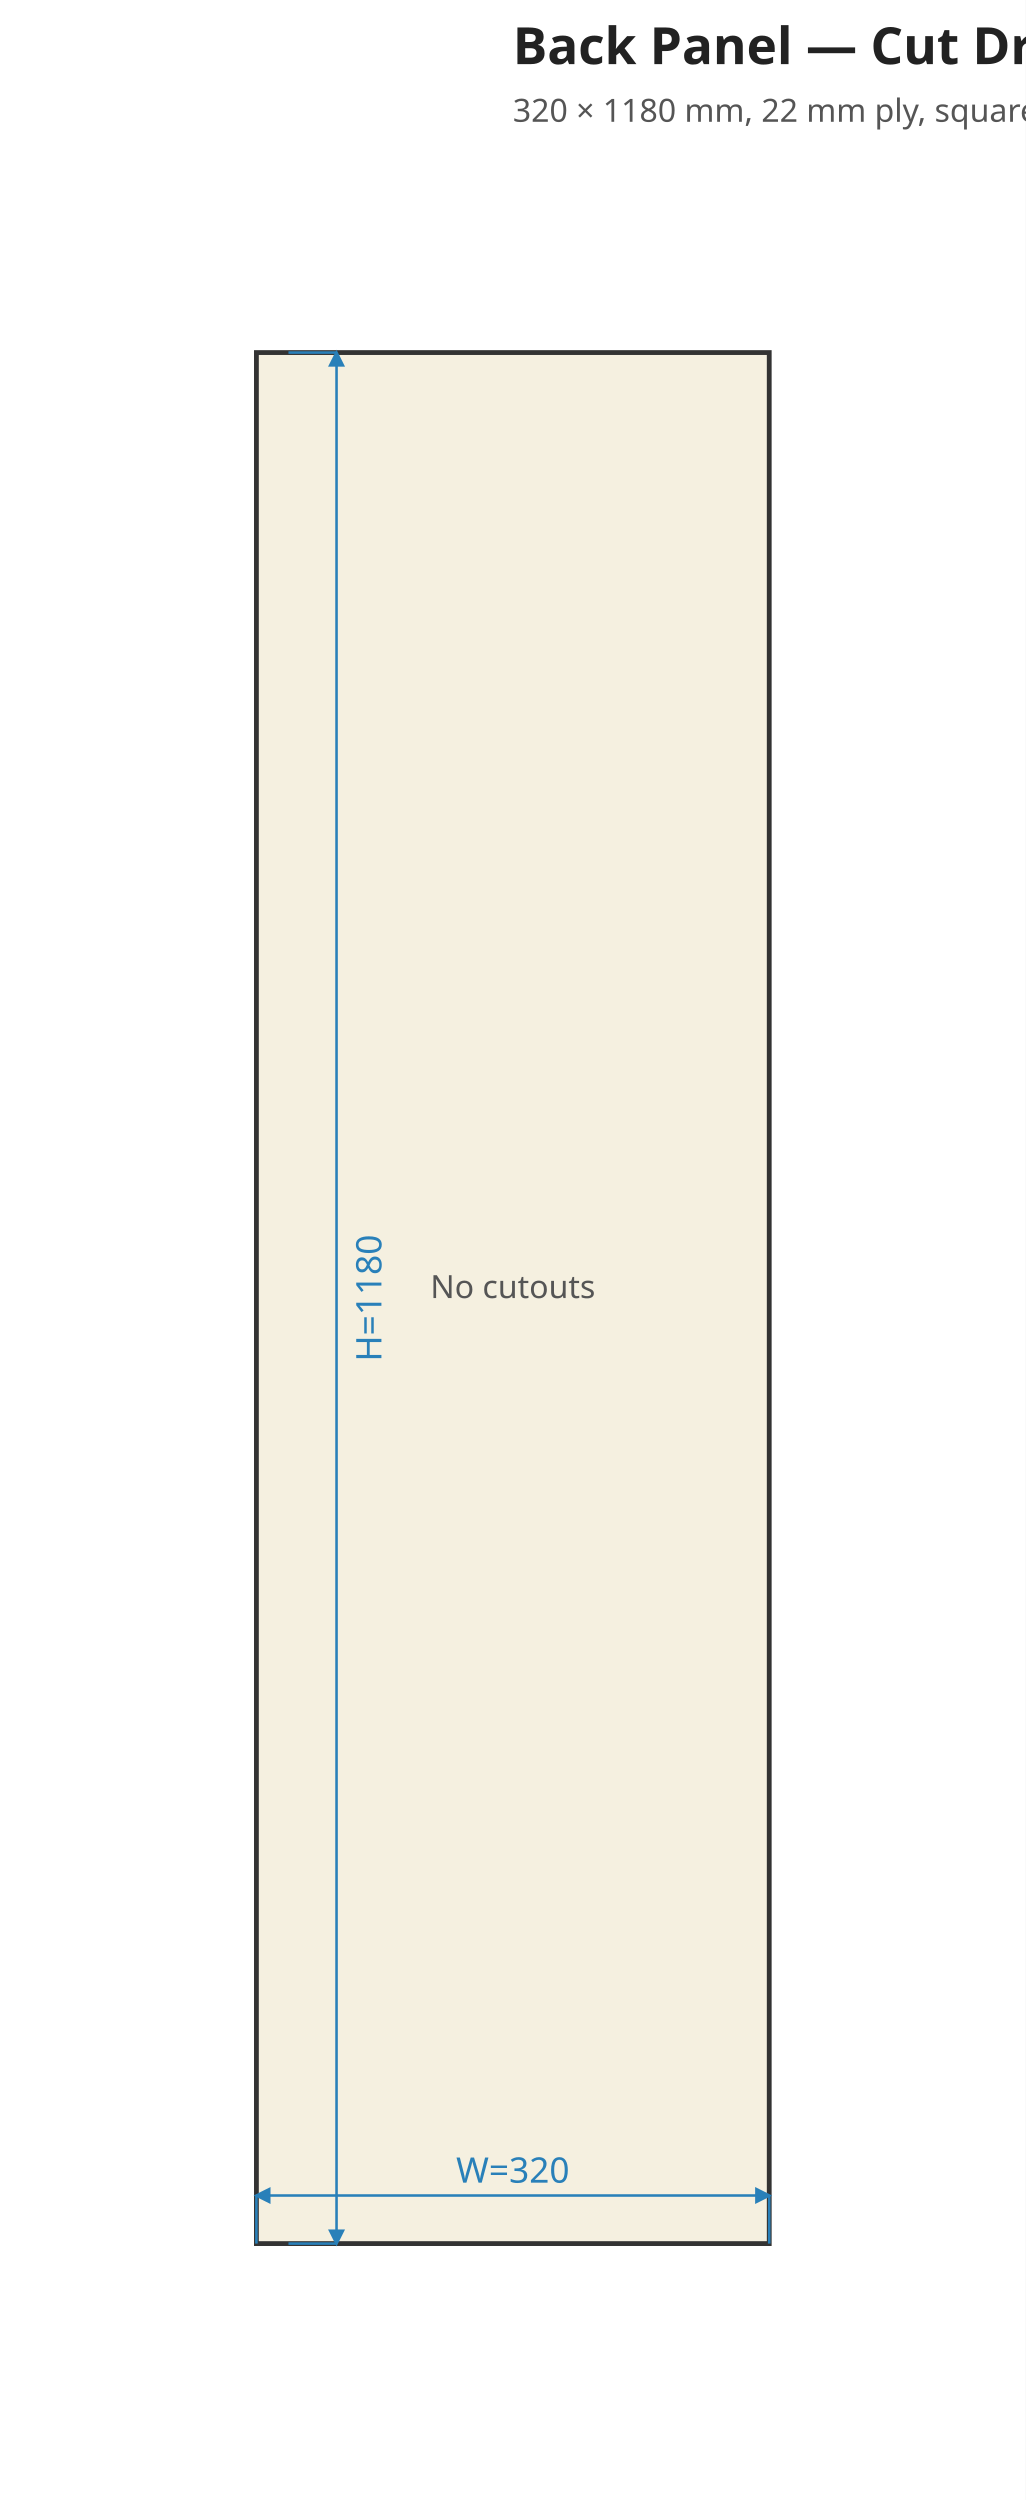
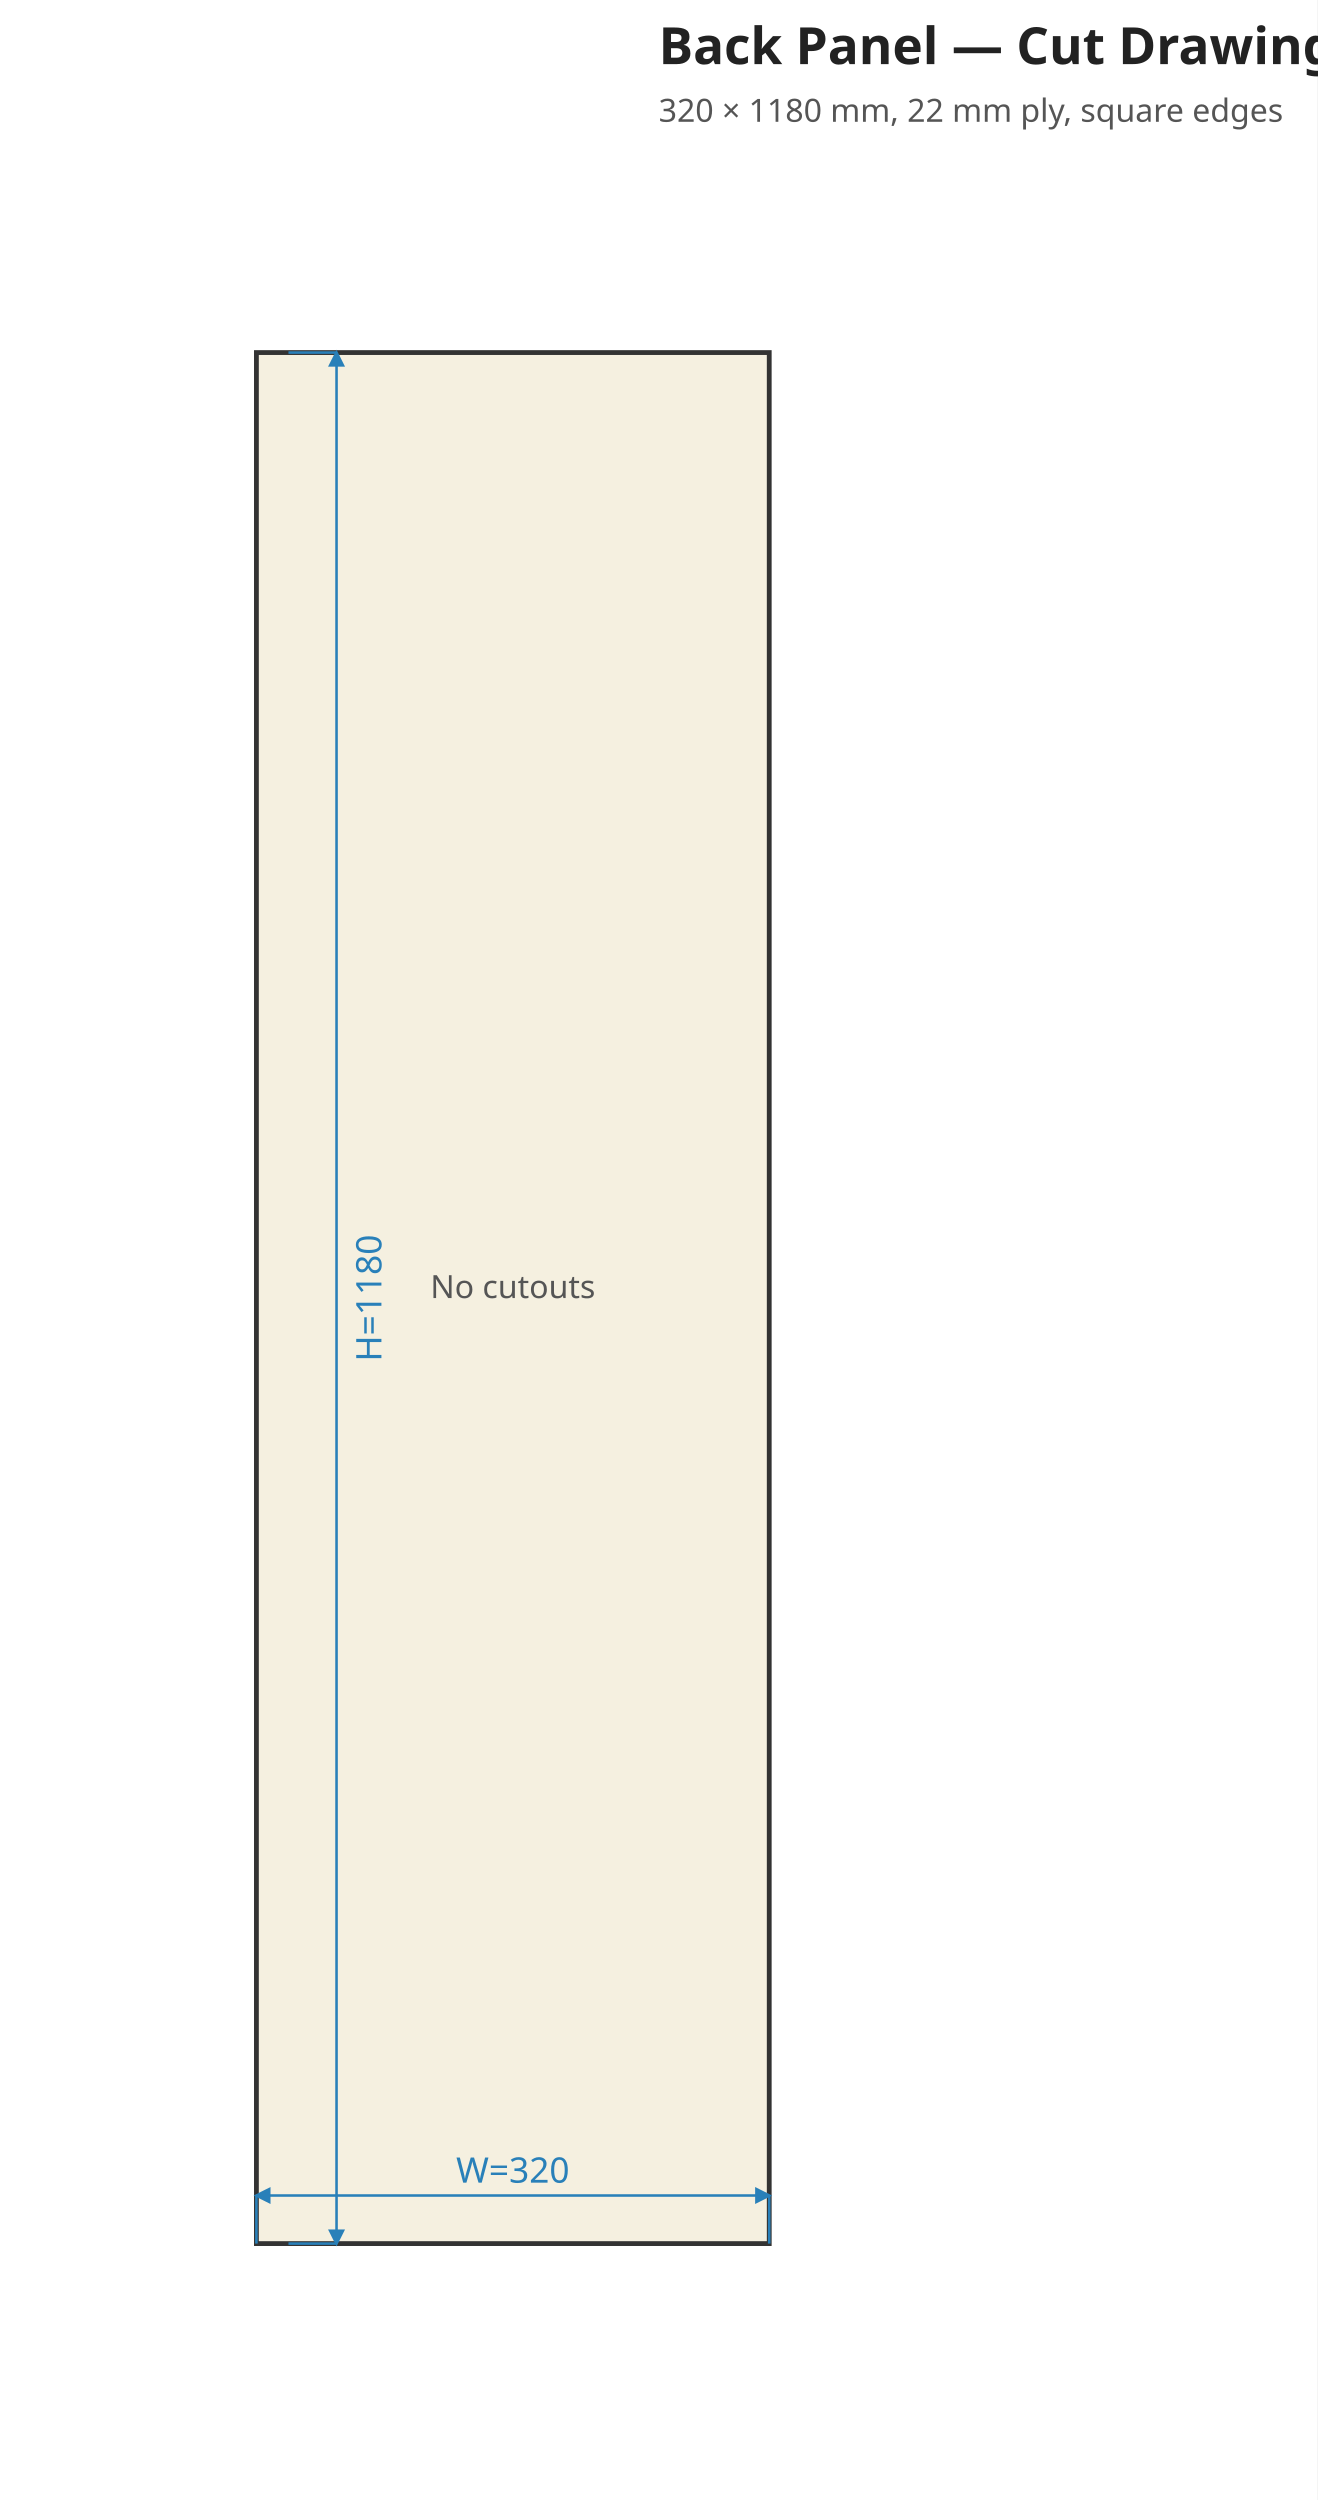
- <svg xmlns="http://www.w3.org/2000/svg" width="320" height="780" viewBox="0 0 320 780">
+ <svg xmlns="http://www.w3.org/2000/svg" width="411" height="780" viewBox="0 0 411 780">
  <style>.panel { fill: #f5f0e0; stroke: #333; stroke-width: 1.5; }
.cutout { fill: none; stroke: #c0392b; stroke-width: 1.2; stroke-dasharray: 6,3; }
.rebate { fill: #faebe0; stroke: #e67e22; stroke-width: 1.0; stroke-dasharray: 4,2; }
.pilot { fill: #333; }
.dim-line { stroke: #2980b9; stroke-width: 0.8; fill: none; }
.dim-text { fill: #2980b9; font-family: sans-serif; font-size: 11px; text-anchor: middle; }
.dim-text-v { fill: #2980b9; font-family: sans-serif; font-size: 11px; text-anchor: middle; }
.label { fill: #333; font-family: sans-serif; font-size: 12px; text-anchor: middle; font-weight: bold; }
.label-sm { fill: #555; font-family: sans-serif; font-size: 10px; text-anchor: middle; }
.label-driver { fill: #c0392b; font-family: sans-serif; font-size: 11px; text-anchor: middle; font-weight: bold; }
.title-text { fill: #222; font-family: sans-serif; font-size: 16px; font-weight: bold; }
.note { fill: #555; font-family: sans-serif; font-size: 10px; }
.arrow { stroke: #2980b9; stroke-width: 0.8; fill: #2980b9; }
.center-line { stroke: #888; stroke-width: 0.5; stroke-dasharray: 8,3,2,3; }
</style>
-   <rect width="320" height="780" fill="white" />
-   <text x="160.0" y="20.0" class="title-text">Back Panel — Cut Drawing</text>
-   <text x="160.0" y="38.0" class="note">320 × 1180 mm, 22 mm ply, square edges</text>
+   <rect width="411" height="780" fill="white" />
+   <text x="205.5" y="20.0" class="title-text">Back Panel — Cut Drawing</text>
+   <text x="205.5" y="38.0" class="note">320 × 1180 mm, 22 mm ply, square edges</text>
  <rect x="80.0" y="110.0" width="160.0" height="590.0" class="panel" />
  <line x1="80.0" y1="700.0" x2="80.0" y2="685.0" class="dim-line" />
  <line x1="240.0" y1="700.0" x2="240.0" y2="685.0" class="dim-line" />
  <line x1="80.0" y1="685.0" x2="240.0" y2="685.0" class="dim-line" />
  <polygon points="80.0,685.0 84.0,683.0 84.0,687.0" class="arrow" />
  <polygon points="240.0,685.0 236.0,683.0 236.0,687.0" class="arrow" />
  <text x="160.0" y="681.0" class="dim-text">W=320</text>
  <line x1="90.0" y1="110.0" x2="105.0" y2="110.0" class="dim-line" />
  <line x1="90.0" y1="700.0" x2="105.0" y2="700.0" class="dim-line" />
  <line x1="105.0" y1="110.0" x2="105.0" y2="700.0" class="dim-line" />
  <polygon points="105.0,110.0 103.0,114.0 107.0,114.0" class="arrow" />
  <polygon points="105.0,700.0 103.0,696.0 107.0,696.0" class="arrow" />
  <text x="119.0" y="405.0" class="dim-text-v" transform="rotate(-90 119.0 405.0)">H=1180</text>
  <text x="160.0" y="405.0" class="label-sm">No cutouts</text>
</svg>
